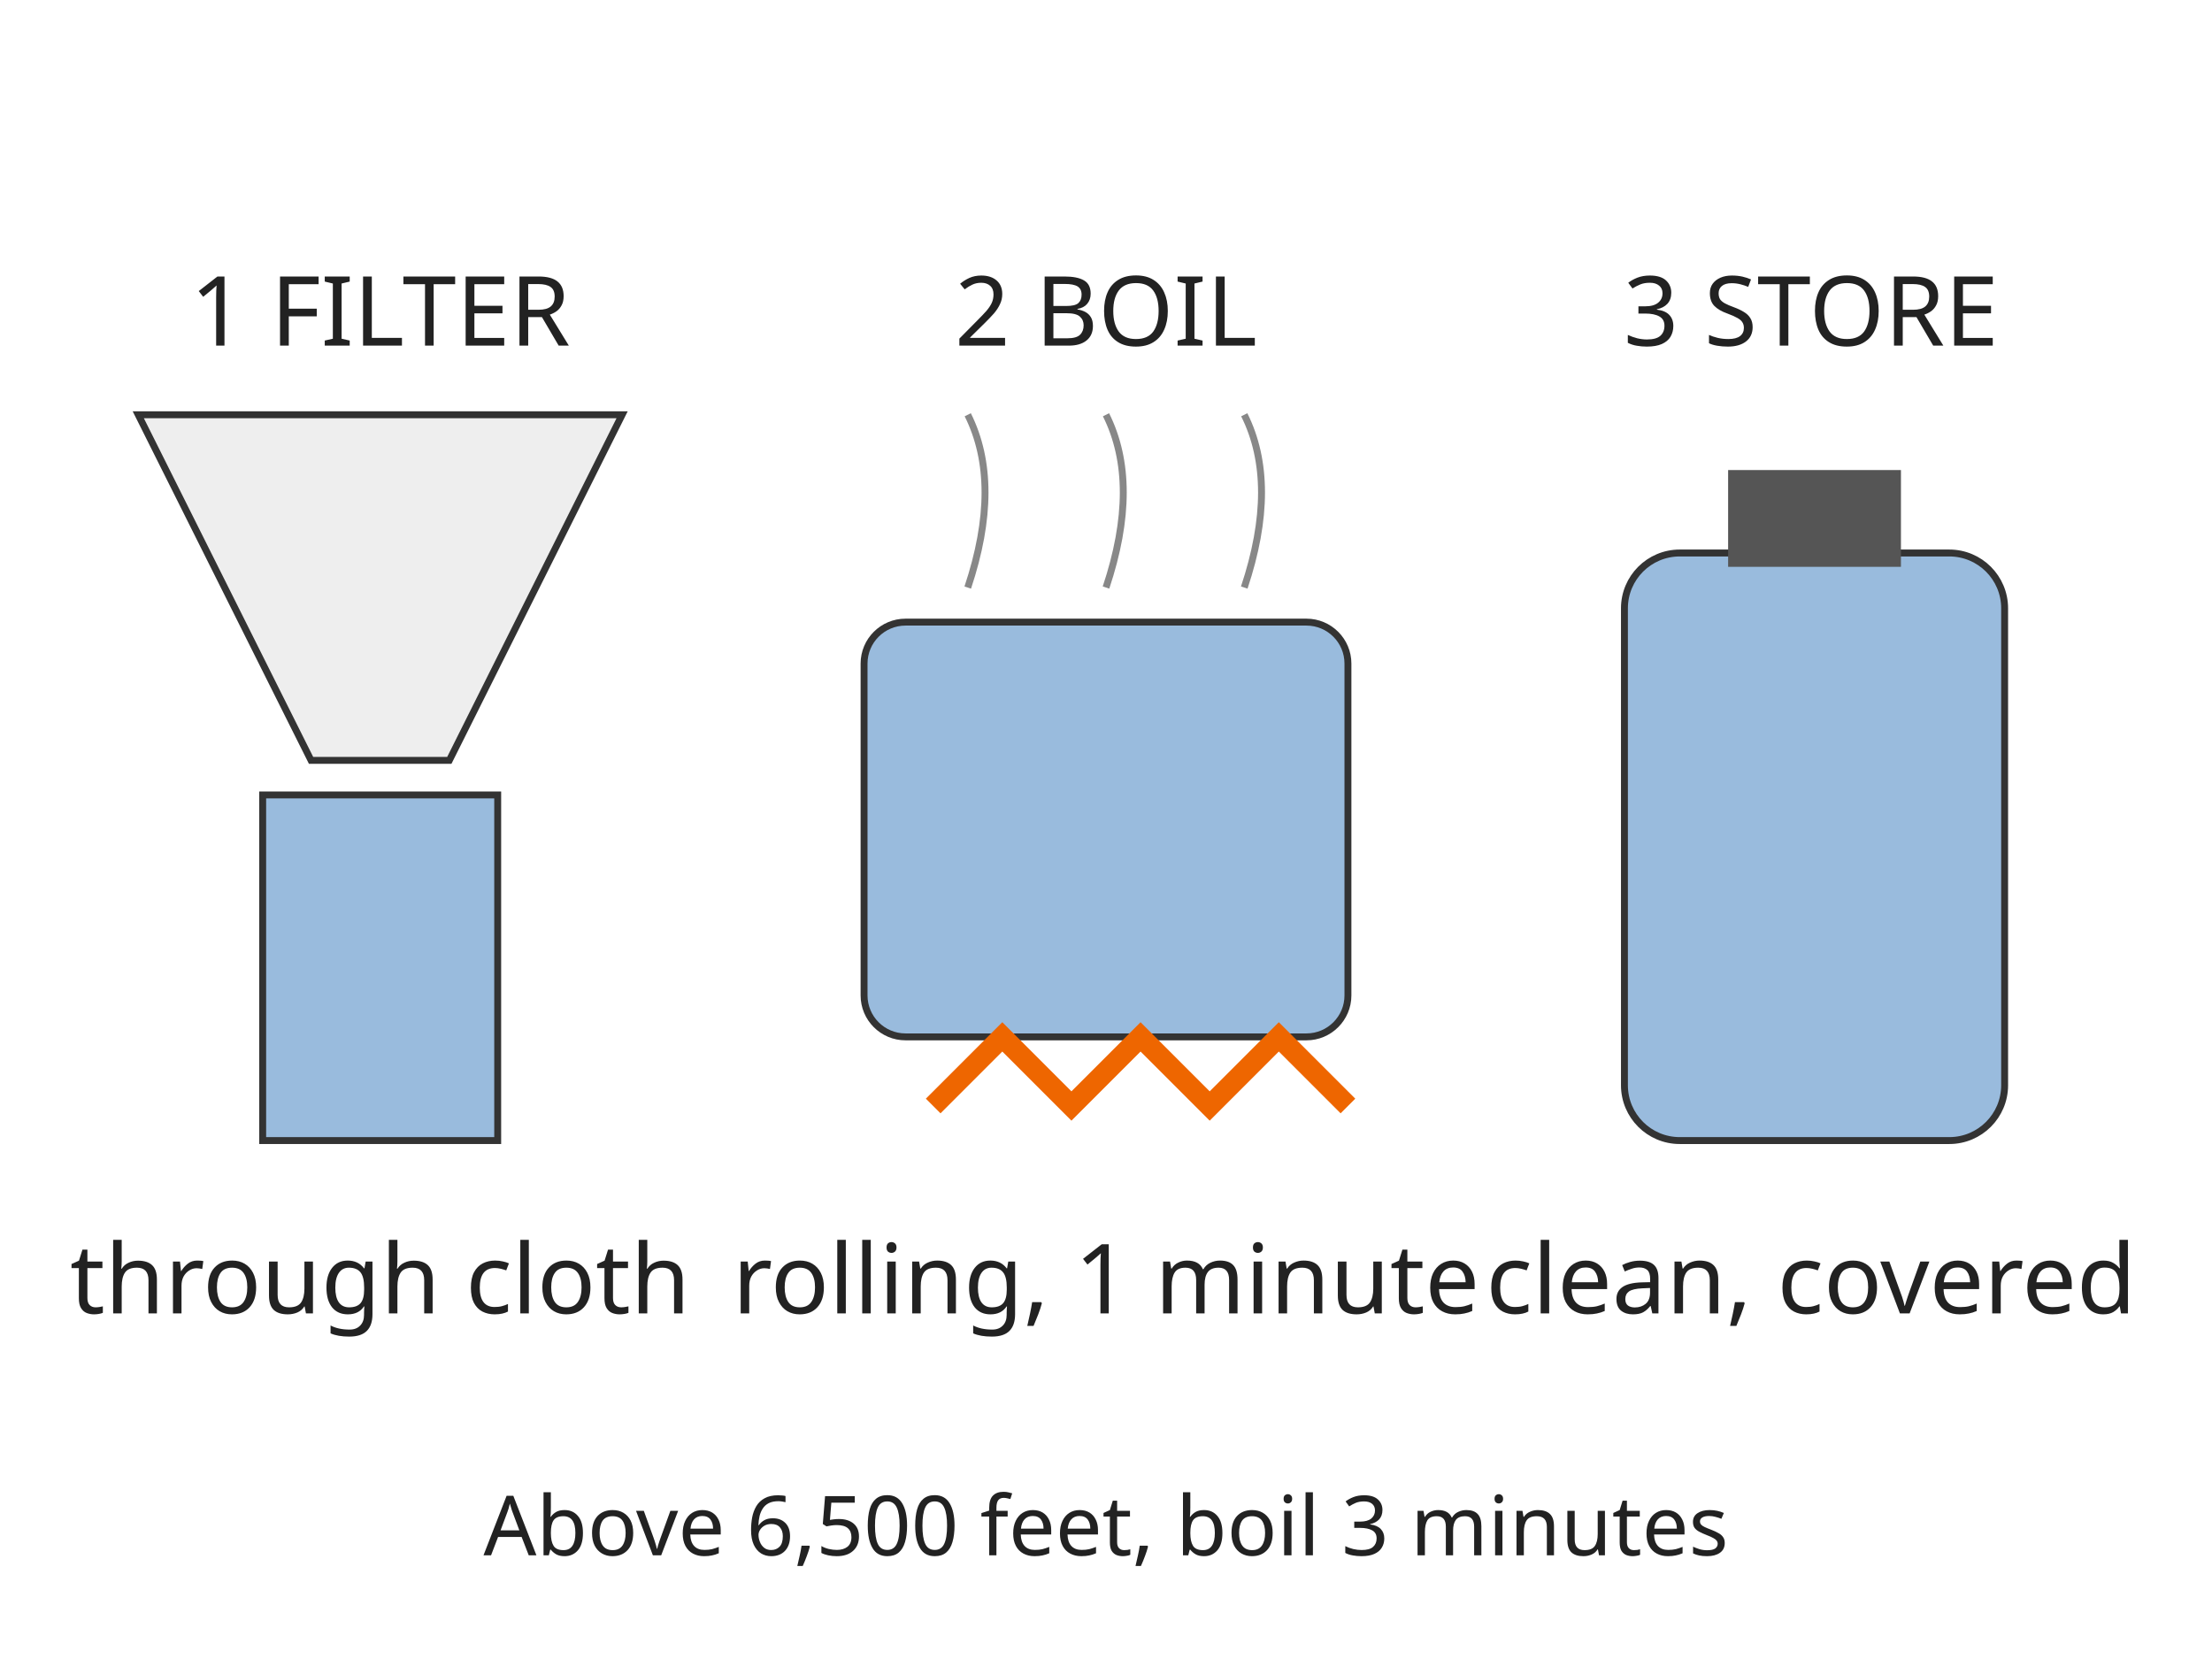
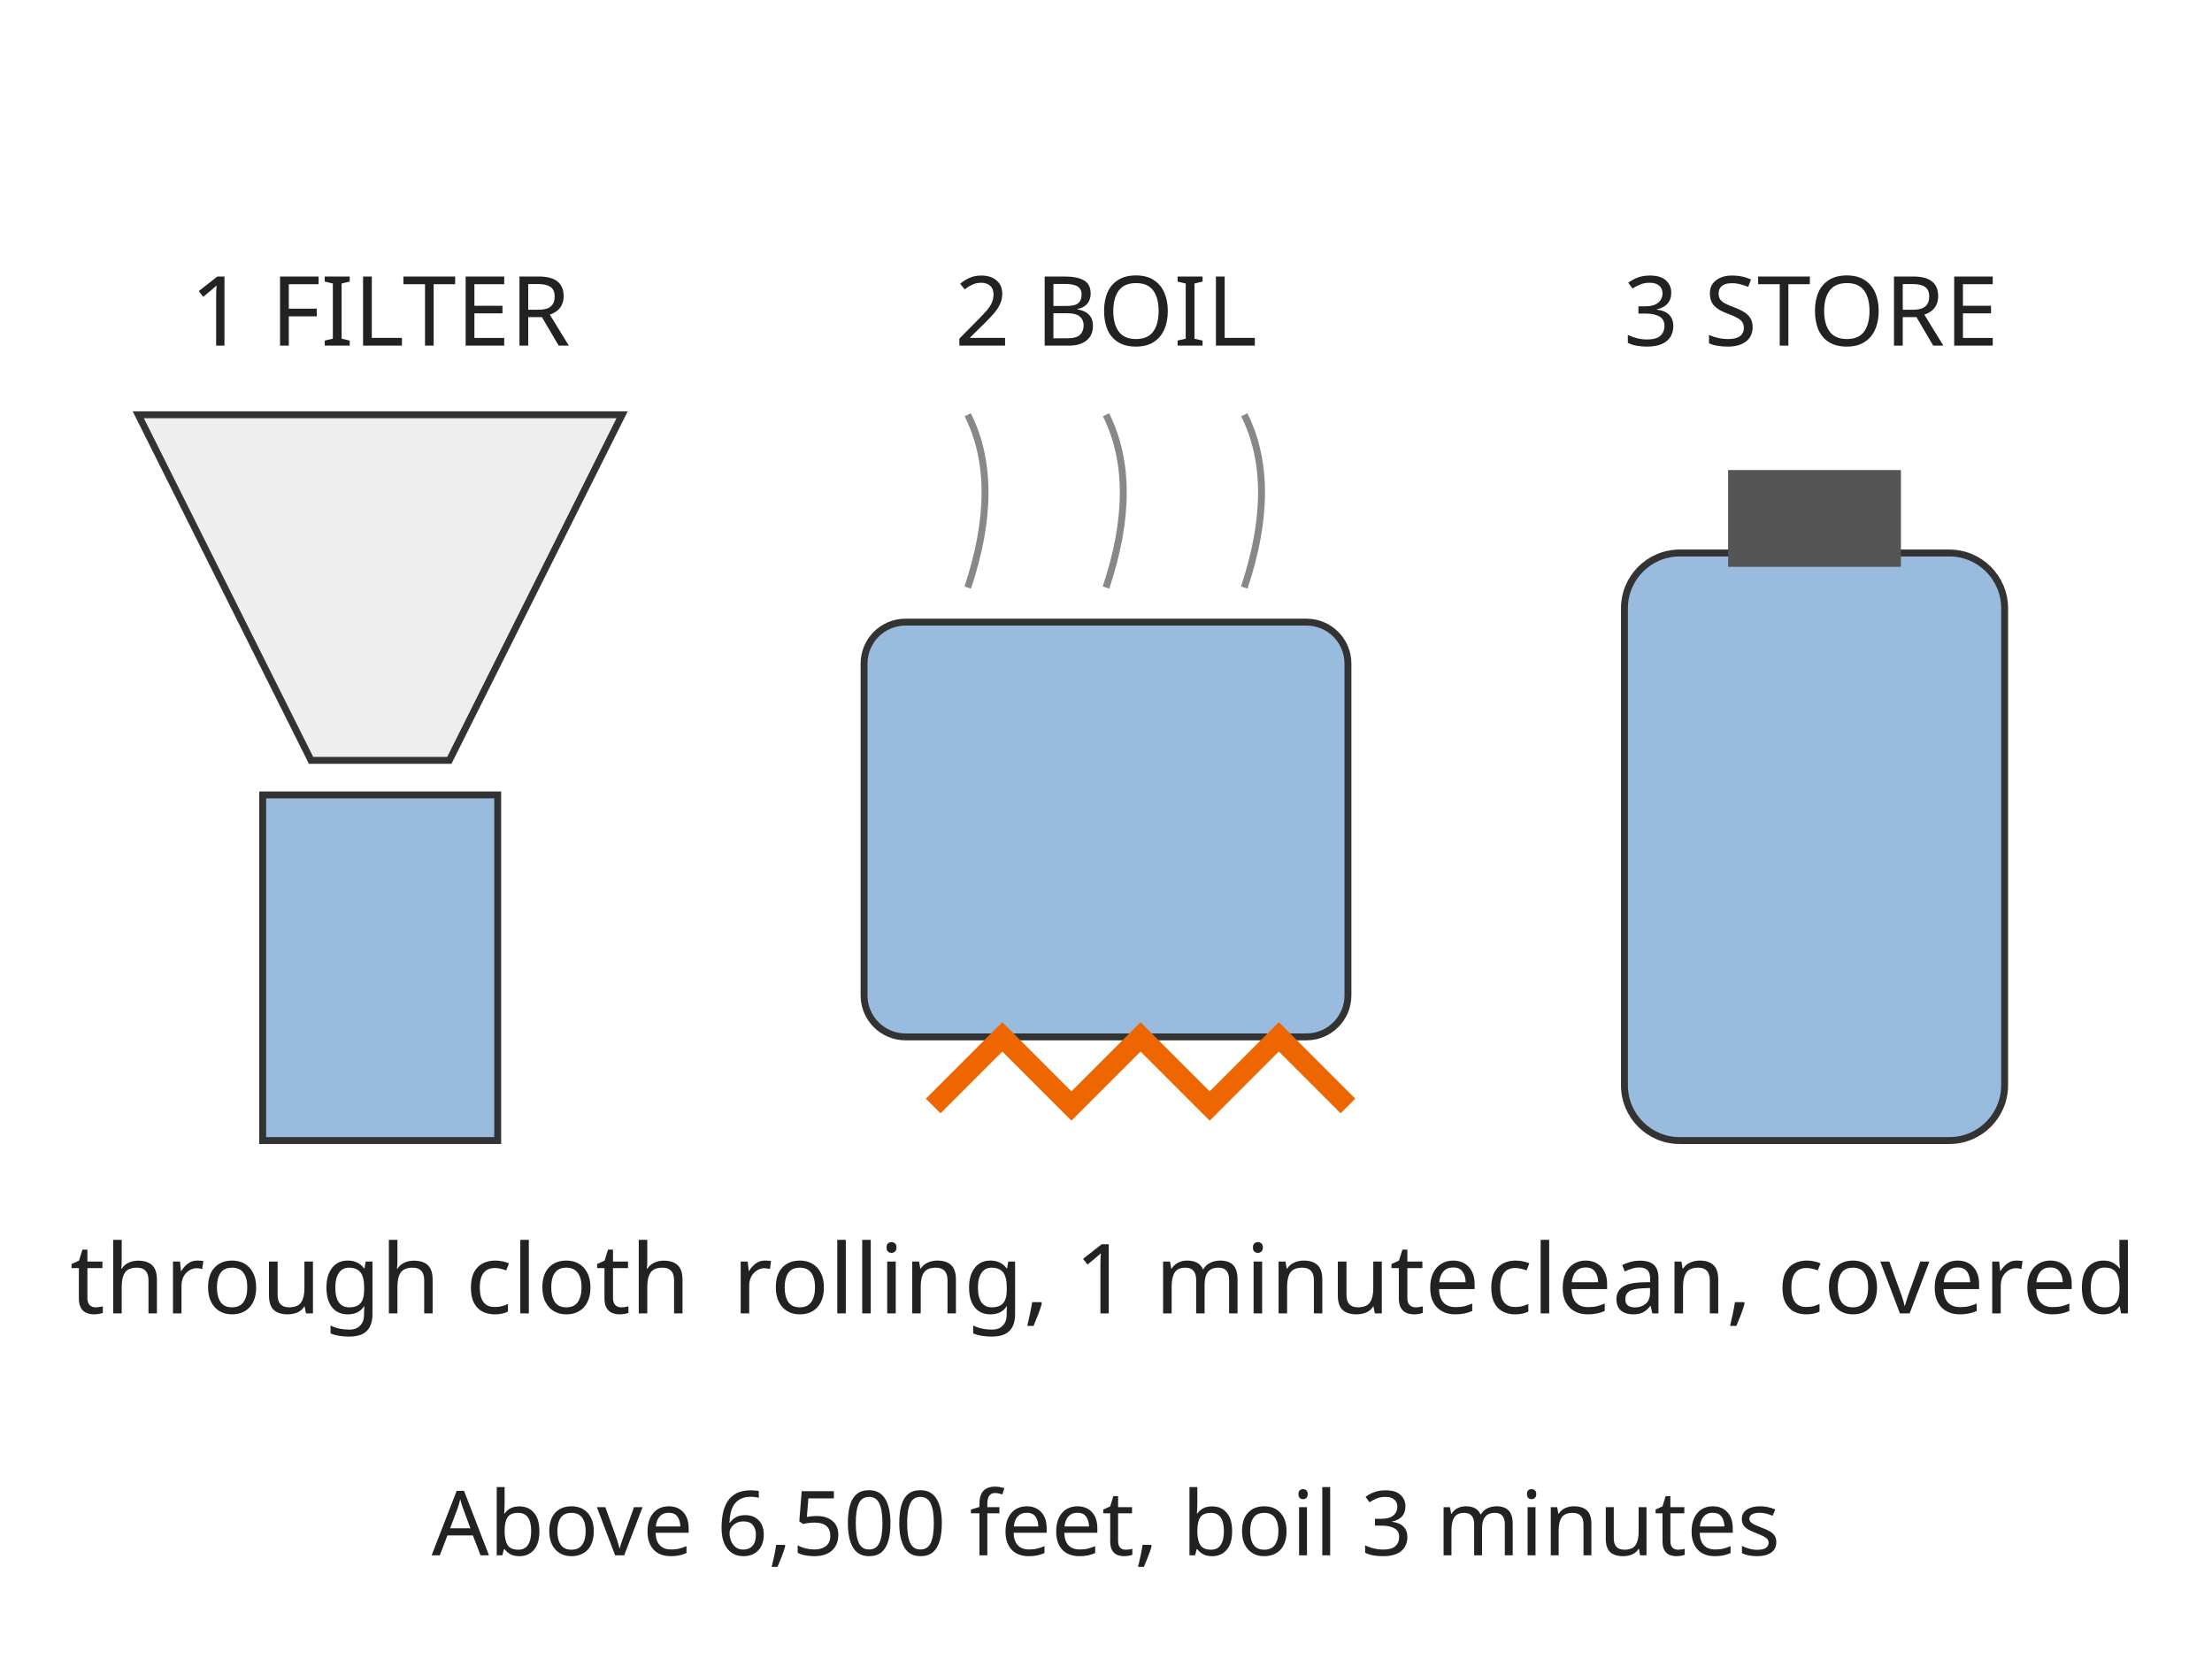
<svg xmlns="http://www.w3.org/2000/svg" viewBox="0 0 320 240" width="320" height="240" role="img" aria-label="Treat water: filter cloudy water, boil 1 minute, store covered">
  <rect width="320" height="240" fill="#fff" />
  <g font-family="sans-serif" font-size="14" fill="#222">
    <path d="M20 60 h70 l-25 50 h-20z" fill="#eee" stroke="#333" />
    <rect x="38" y="115" width="34" height="50" fill="#9bd" stroke="#333" />
    <text x="55" y="50" text-anchor="middle" font-size="14">1 FILTER</text>
    <text x="55" y="190" text-anchor="middle" font-size="14">through cloth</text>
    <rect x="125" y="90" width="70" height="60" rx="6" fill="#9bd" stroke="#333" />
    <path d="M140 85 q5 -15 0 -25 M160 85 q5 -15 0 -25 M180 85 q5 -15 0 -25" stroke="#888" fill="none" />
    <path d="M135 160 l10 -10 l10 10 l10 -10 l10 10 l10 -10 l10 10" stroke="#e60" fill="none" stroke-width="3" />
    <text x="160" y="50" text-anchor="middle" font-size="14">2 BOIL</text>
    <text x="160" y="190" text-anchor="middle" font-size="14">rolling, 1 minute</text>
    <rect x="235" y="80" width="55" height="85" rx="8" fill="#9bd" stroke="#333" />
    <rect x="250" y="68" width="25" height="14" fill="#555" />
    <text x="262" y="50" text-anchor="middle" font-size="14">3 STORE</text>
    <text x="262" y="190" text-anchor="middle" font-size="14">clean, covered</text>
-     <text x="160" y="225" text-anchor="middle" font-size="12">Above 6,500 feet, boil 3 minutes</text>
+     <text x="160" y="225" text-anchor="middle" font-size="13">Above 6,500 feet, boil 3 minutes</text>
  </g>
</svg>
